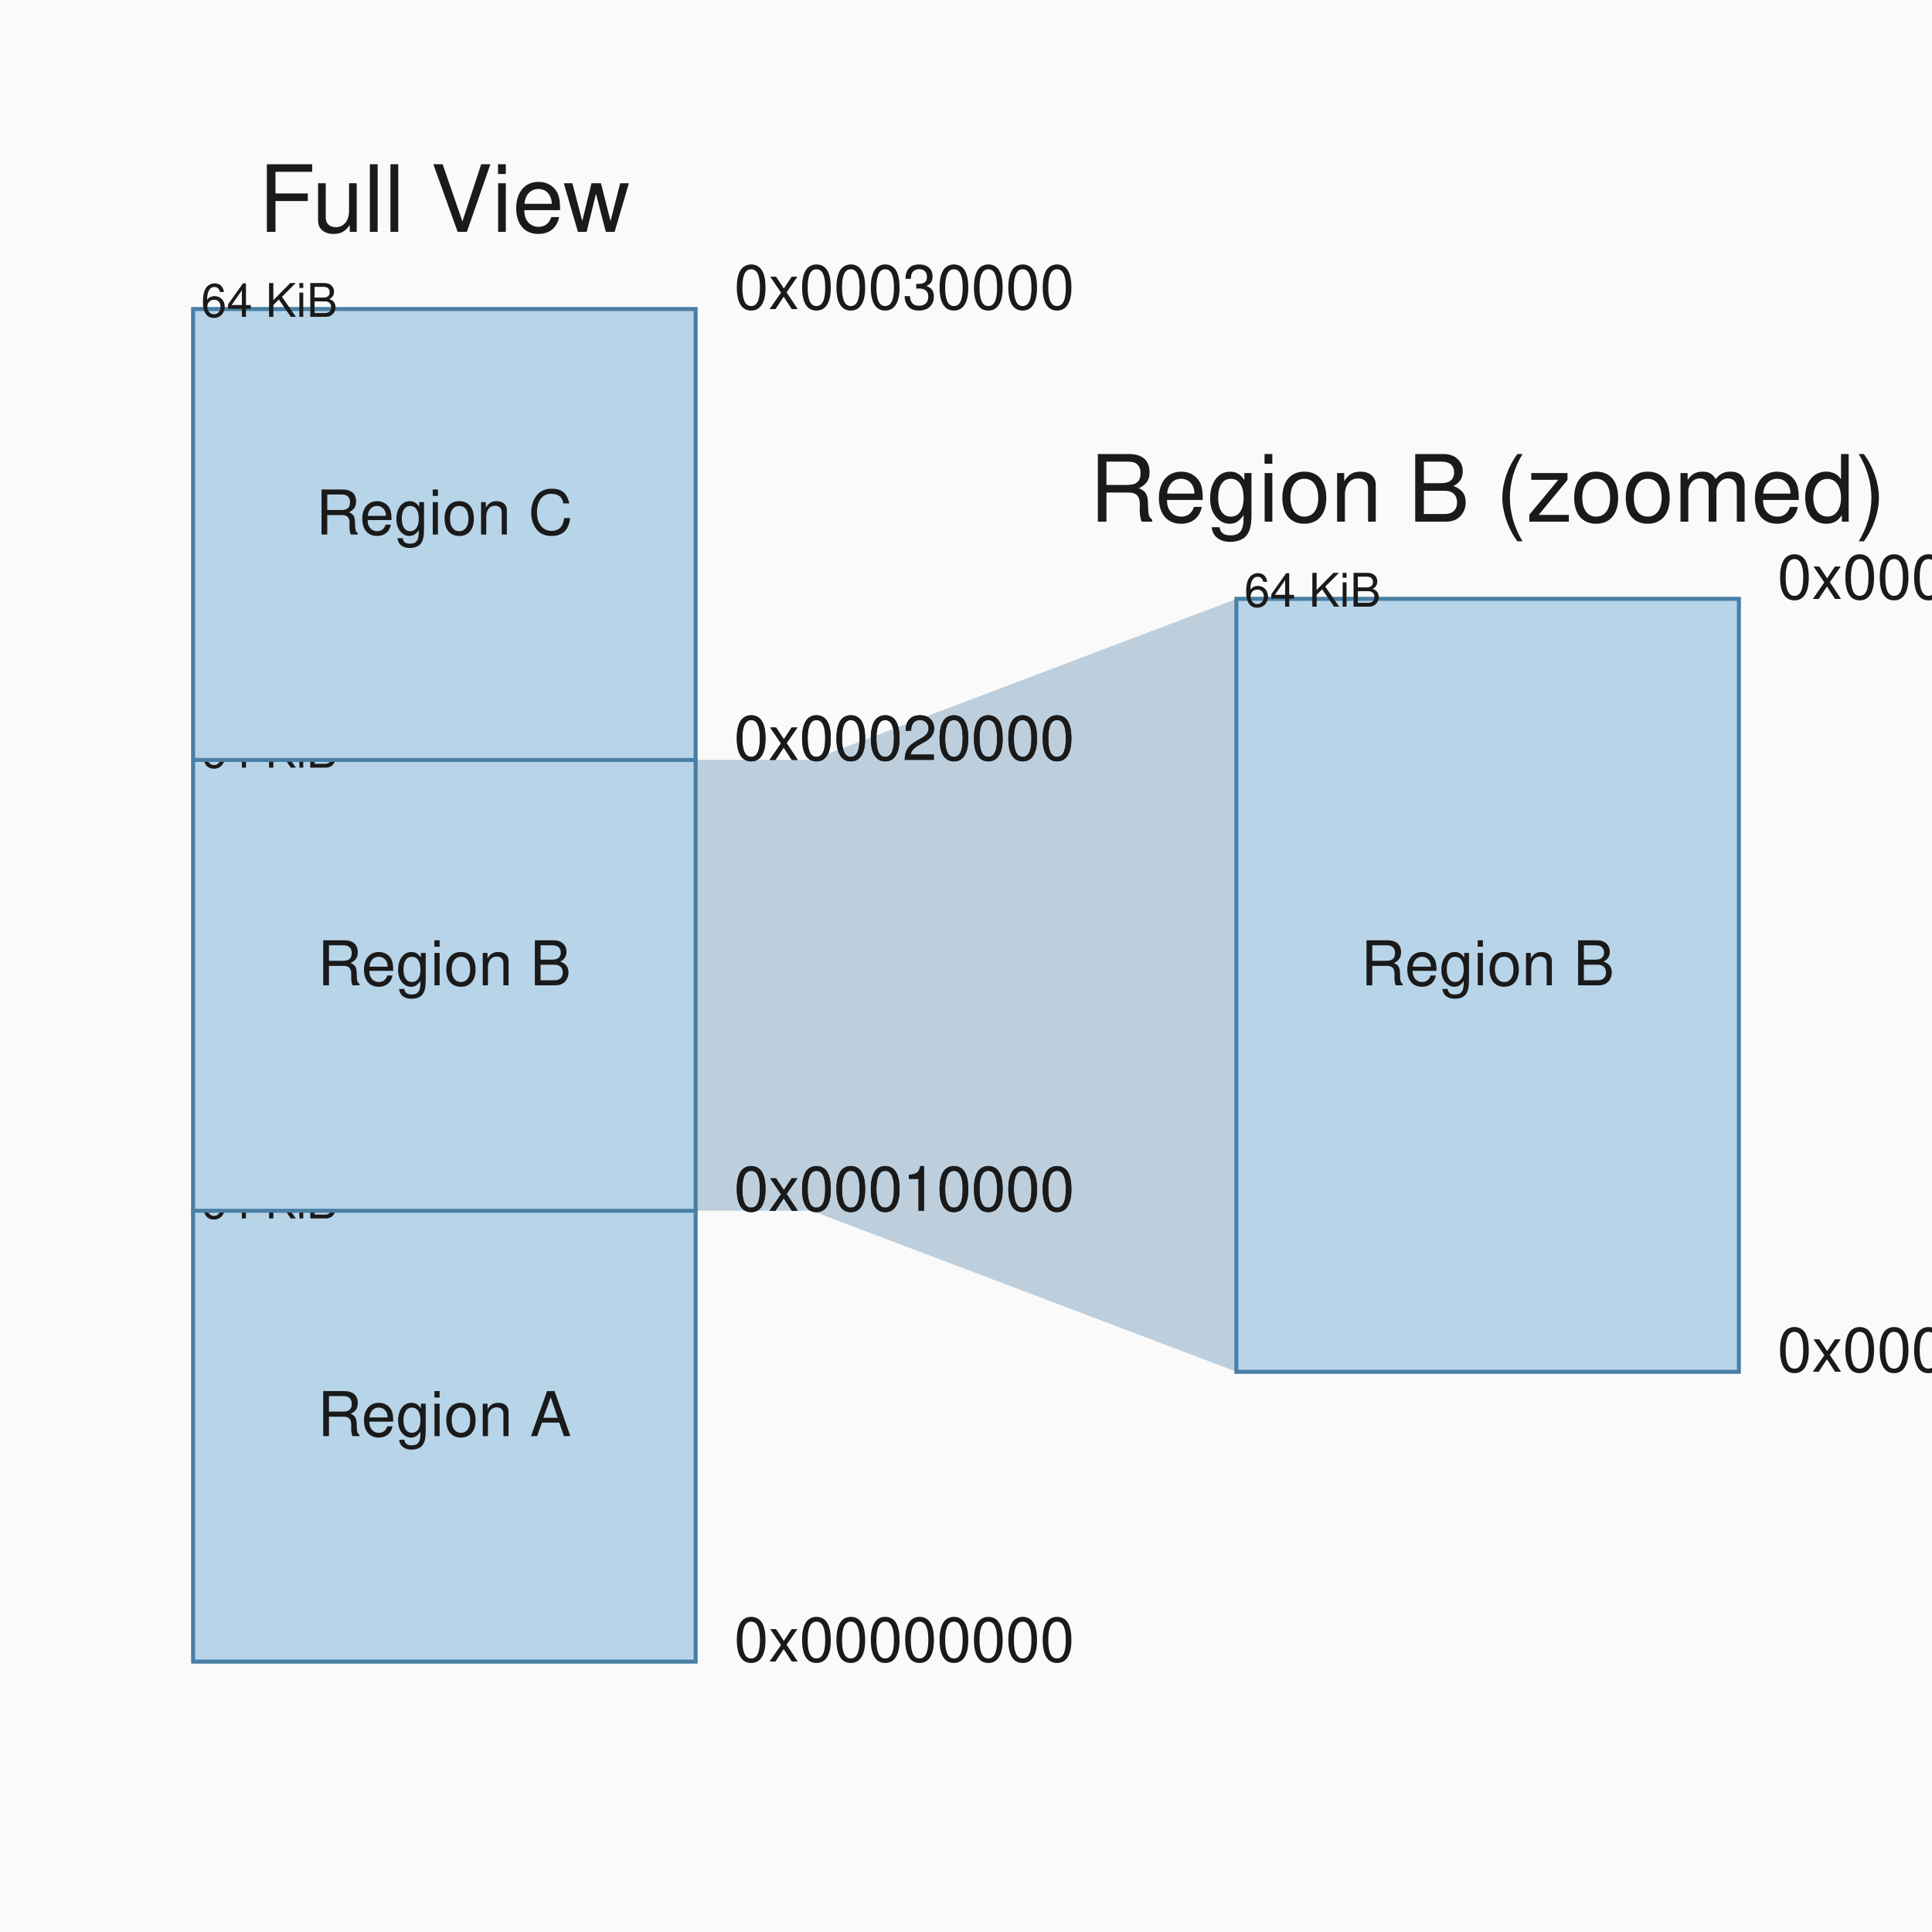
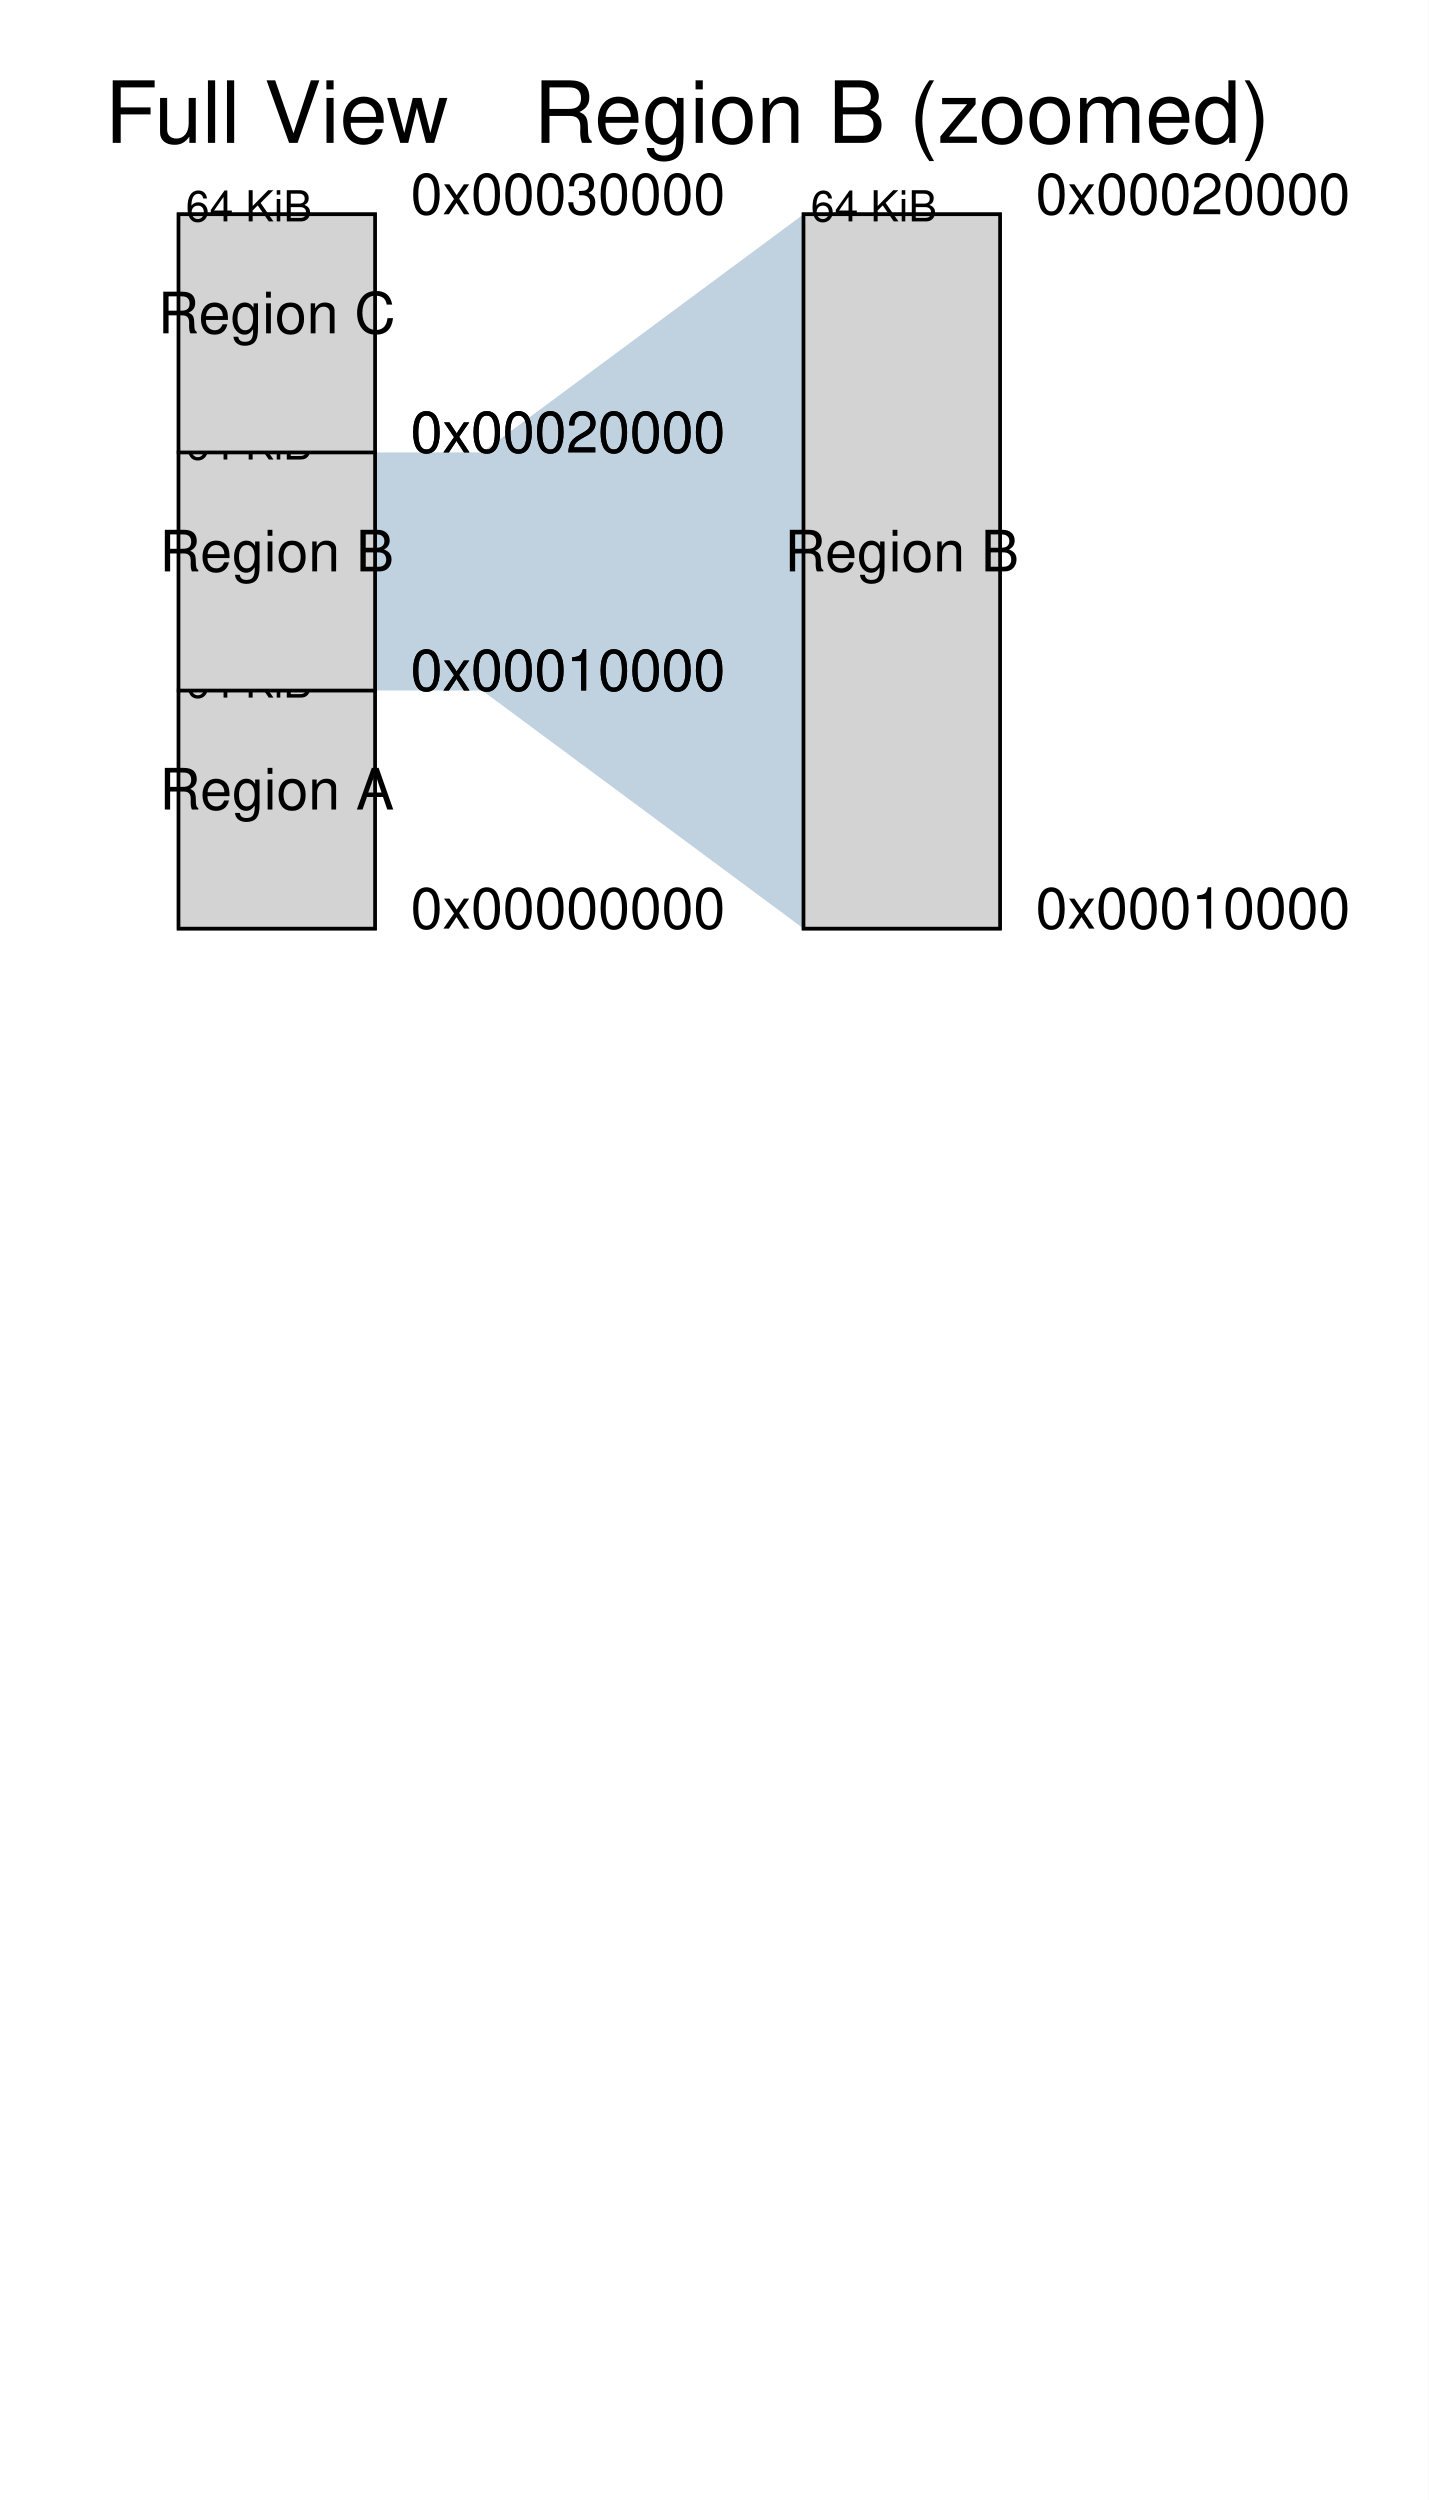
- <svg xmlns="http://www.w3.org/2000/svg" width="500" height="500" viewBox="0 0 500 500">
-   <rect x="0" y="0" width="500" height="500" fill="#FAFAFA" />
+ <svg xmlns="http://www.w3.org/2000/svg" width="400" height="700" viewBox="0 0 400 700">
+   <rect x="0" y="0" width="400" height="700" fill="white" />
  <g>
    <g>
-       <path d="M 180,313.333 L 210,313.333 L 320,355.0 L 320,155.0 L 210,196.667 L 180,196.667 Z" fill="#4A7FA5" stroke="none" opacity="0.35" />
+       <path d="M 105.0,193.333 L 135.0,193.333 L 225.0,260.0 L 225.0,60.0 L 135.0,126.667 L 105.0,126.667 Z" fill="#4A7FA5" stroke="none" opacity="0.35" />
    </g>
  </g>
  <g />
  <g>
-     <text x="65.0" y="-20" stroke="black" fill="#1a1a1a" stroke-width="0" font-size="24px" font-weight="normal" font-family="Helvetica" text-anchor="middle" alignment-baseline="middle" transform="translate(50,80)">Full View</text>
-     <g transform="translate(50,80)">
-       <rect x="0" y="0" width="130" height="350" fill="#FAFAFA" stroke="#4A7FA5" stroke-width="1" />
-       <rect x="0" y="233.333" width="130" height="116.667" fill="#B8D4E8" stroke="#4A7FA5" stroke-width="1" />
-       <text x="65.0" y="291.667" stroke="black" fill="#1a1a1a" stroke-width="0" font-size="16" font-weight="normal" font-family="Helvetica" text-anchor="middle" alignment-baseline="middle">Region A</text>
-       <text x="140" y="350.0" stroke="black" fill="#1a1a1a" stroke-width="0" font-size="16" font-weight="normal" font-family="Helvetica" text-anchor="start" alignment-baseline="middle">0x00000000</text>
-       <text x="140" y="233.333" stroke="black" fill="#1a1a1a" stroke-width="0" font-size="16" font-weight="normal" font-family="Helvetica" text-anchor="start" alignment-baseline="middle">0x00010000</text>
-       <text x="2" y="235.333" stroke="black" fill="#1a1a1a" stroke-width="0" font-size="12px" font-weight="normal" font-family="Helvetica" text-anchor="start" alignment-baseline="hanging">64 KiB</text>
-       <rect x="0" y="116.667" width="130" height="116.667" fill="#B8D4E8" stroke="#4A7FA5" stroke-width="1" />
-       <text x="65.0" y="175.0" stroke="black" fill="#1a1a1a" stroke-width="0" font-size="16" font-weight="normal" font-family="Helvetica" text-anchor="middle" alignment-baseline="middle">Region B</text>
-       <text x="140" y="233.333" stroke="black" fill="#1a1a1a" stroke-width="0" font-size="16" font-weight="normal" font-family="Helvetica" text-anchor="start" alignment-baseline="middle">0x00010000</text>
-       <text x="140" y="116.667" stroke="black" fill="#1a1a1a" stroke-width="0" font-size="16" font-weight="normal" font-family="Helvetica" text-anchor="start" alignment-baseline="middle">0x00020000</text>
-       <text x="2" y="118.667" stroke="black" fill="#1a1a1a" stroke-width="0" font-size="12px" font-weight="normal" font-family="Helvetica" text-anchor="start" alignment-baseline="hanging">64 KiB</text>
-       <rect x="0" y="0.0" width="130" height="116.667" fill="#B8D4E8" stroke="#4A7FA5" stroke-width="1" />
-       <text x="65.0" y="58.333" stroke="black" fill="#1a1a1a" stroke-width="0" font-size="16" font-weight="normal" font-family="Helvetica" text-anchor="middle" alignment-baseline="middle">Region C</text>
-       <text x="140" y="116.667" stroke="black" fill="#1a1a1a" stroke-width="0" font-size="16" font-weight="normal" font-family="Helvetica" text-anchor="start" alignment-baseline="middle">0x00020000</text>
-       <text x="140" y="0.0" stroke="black" fill="#1a1a1a" stroke-width="0" font-size="16" font-weight="normal" font-family="Helvetica" text-anchor="start" alignment-baseline="middle">0x00030000</text>
-       <text x="2" y="2.0" stroke="black" fill="#1a1a1a" stroke-width="0" font-size="12px" font-weight="normal" font-family="Helvetica" text-anchor="start" alignment-baseline="hanging">64 KiB</text>
+     <text x="27.5" y="-20" stroke="none" fill="black" stroke-width="0" font-size="24px" font-weight="normal" font-family="Helvetica" text-anchor="middle" alignment-baseline="middle" transform="translate(50.0,60.0)">Full View</text>
+     <g transform="translate(50.0,60.0)">
+       <rect x="0" y="0" width="55.0" height="200.0" fill="white" stroke="black" stroke-width="1" />
+       <rect x="0" y="133.333" width="55.0" height="66.667" fill="lightgrey" stroke="black" stroke-width="1" />
+       <text x="27.5" y="166.667" stroke="none" fill="black" stroke-width="0" font-size="16" font-weight="normal" font-family="Helvetica" text-anchor="middle" alignment-baseline="middle">Region A</text>
+       <text x="65.0" y="200.0" stroke="none" fill="black" stroke-width="0" font-size="16" font-weight="normal" font-family="Helvetica" text-anchor="start" alignment-baseline="middle">0x00000000</text>
+       <text x="65.0" y="133.333" stroke="none" fill="black" stroke-width="0" font-size="16" font-weight="normal" font-family="Helvetica" text-anchor="start" alignment-baseline="middle">0x00010000</text>
+       <text x="2" y="135.333" stroke="none" fill="black" stroke-width="0" font-size="12px" font-weight="normal" font-family="Helvetica" text-anchor="start" alignment-baseline="hanging">64 KiB</text>
+       <rect x="0" y="66.667" width="55.0" height="66.667" fill="lightgrey" stroke="black" stroke-width="1" />
+       <text x="27.5" y="100.0" stroke="none" fill="black" stroke-width="0" font-size="16" font-weight="normal" font-family="Helvetica" text-anchor="middle" alignment-baseline="middle">Region B</text>
+       <text x="65.0" y="133.333" stroke="none" fill="black" stroke-width="0" font-size="16" font-weight="normal" font-family="Helvetica" text-anchor="start" alignment-baseline="middle">0x00010000</text>
+       <text x="65.0" y="66.667" stroke="none" fill="black" stroke-width="0" font-size="16" font-weight="normal" font-family="Helvetica" text-anchor="start" alignment-baseline="middle">0x00020000</text>
+       <text x="2" y="68.667" stroke="none" fill="black" stroke-width="0" font-size="12px" font-weight="normal" font-family="Helvetica" text-anchor="start" alignment-baseline="hanging">64 KiB</text>
+       <rect x="0" y="0.0" width="55.0" height="66.667" fill="lightgrey" stroke="black" stroke-width="1" />
+       <text x="27.5" y="33.333" stroke="none" fill="black" stroke-width="0" font-size="16" font-weight="normal" font-family="Helvetica" text-anchor="middle" alignment-baseline="middle">Region C</text>
+       <text x="65.0" y="66.667" stroke="none" fill="black" stroke-width="0" font-size="16" font-weight="normal" font-family="Helvetica" text-anchor="start" alignment-baseline="middle">0x00020000</text>
+       <text x="65.0" y="0.0" stroke="none" fill="black" stroke-width="0" font-size="16" font-weight="normal" font-family="Helvetica" text-anchor="start" alignment-baseline="middle">0x00030000</text>
+       <text x="2" y="2.0" stroke="none" fill="black" stroke-width="0" font-size="12px" font-weight="normal" font-family="Helvetica" text-anchor="start" alignment-baseline="hanging">64 KiB</text>
    </g>
  </g>
  <g>
-     <text x="65.0" y="-20" stroke="black" fill="#1a1a1a" stroke-width="0" font-size="24px" font-weight="normal" font-family="Helvetica" text-anchor="middle" alignment-baseline="middle" transform="translate(320,155)">Region B (zoomed)</text>
-     <g transform="translate(320,155)">
-       <rect x="0" y="0" width="130" height="200" fill="#FAFAFA" stroke="#4A7FA5" stroke-width="1" />
-       <rect x="0" y="0.0" width="130" height="200.0" fill="#B8D4E8" stroke="#4A7FA5" stroke-width="1" />
-       <text x="65.0" y="100.0" stroke="black" fill="#1a1a1a" stroke-width="0" font-size="16" font-weight="normal" font-family="Helvetica" text-anchor="middle" alignment-baseline="middle">Region B</text>
-       <text x="140" y="200.0" stroke="black" fill="#1a1a1a" stroke-width="0" font-size="16" font-weight="normal" font-family="Helvetica" text-anchor="start" alignment-baseline="middle">0x00010000</text>
-       <text x="140" y="0.0" stroke="black" fill="#1a1a1a" stroke-width="0" font-size="16" font-weight="normal" font-family="Helvetica" text-anchor="start" alignment-baseline="middle">0x00020000</text>
-       <text x="2" y="2.0" stroke="black" fill="#1a1a1a" stroke-width="0" font-size="12px" font-weight="normal" font-family="Helvetica" text-anchor="start" alignment-baseline="hanging">64 KiB</text>
+     <text x="27.5" y="-20" stroke="none" fill="black" stroke-width="0" font-size="24px" font-weight="normal" font-family="Helvetica" text-anchor="middle" alignment-baseline="middle" transform="translate(225.0,60.0)">Region B (zoomed)</text>
+     <g transform="translate(225.0,60.0)">
+       <rect x="0" y="0" width="55.0" height="200.0" fill="white" stroke="black" stroke-width="1" />
+       <rect x="0" y="0.0" width="55.0" height="200.0" fill="lightgrey" stroke="black" stroke-width="1" />
+       <text x="27.5" y="100.0" stroke="none" fill="black" stroke-width="0" font-size="16" font-weight="normal" font-family="Helvetica" text-anchor="middle" alignment-baseline="middle">Region B</text>
+       <text x="65.0" y="200.0" stroke="none" fill="black" stroke-width="0" font-size="16" font-weight="normal" font-family="Helvetica" text-anchor="start" alignment-baseline="middle">0x00010000</text>
+       <text x="65.0" y="0.0" stroke="none" fill="black" stroke-width="0" font-size="16" font-weight="normal" font-family="Helvetica" text-anchor="start" alignment-baseline="middle">0x00020000</text>
+       <text x="2" y="2.0" stroke="none" fill="black" stroke-width="0" font-size="12px" font-weight="normal" font-family="Helvetica" text-anchor="start" alignment-baseline="hanging">64 KiB</text>
    </g>
  </g>
  <g>
-     <g transform="translate(50,80)" />
-     <g transform="translate(320,155)" />
+     <g transform="translate(50.0,60.0)" />
+     <g transform="translate(225.0,60.0)" />
  </g>
  <g>
-     <g transform="translate(50,80)">
+     <g transform="translate(50.0,60.0)">
      <g />
      <g />
      <g />
    </g>
-     <g transform="translate(320,155)">
+     <g transform="translate(225.0,60.0)">
      <g />
    </g>
  </g>
</svg>
